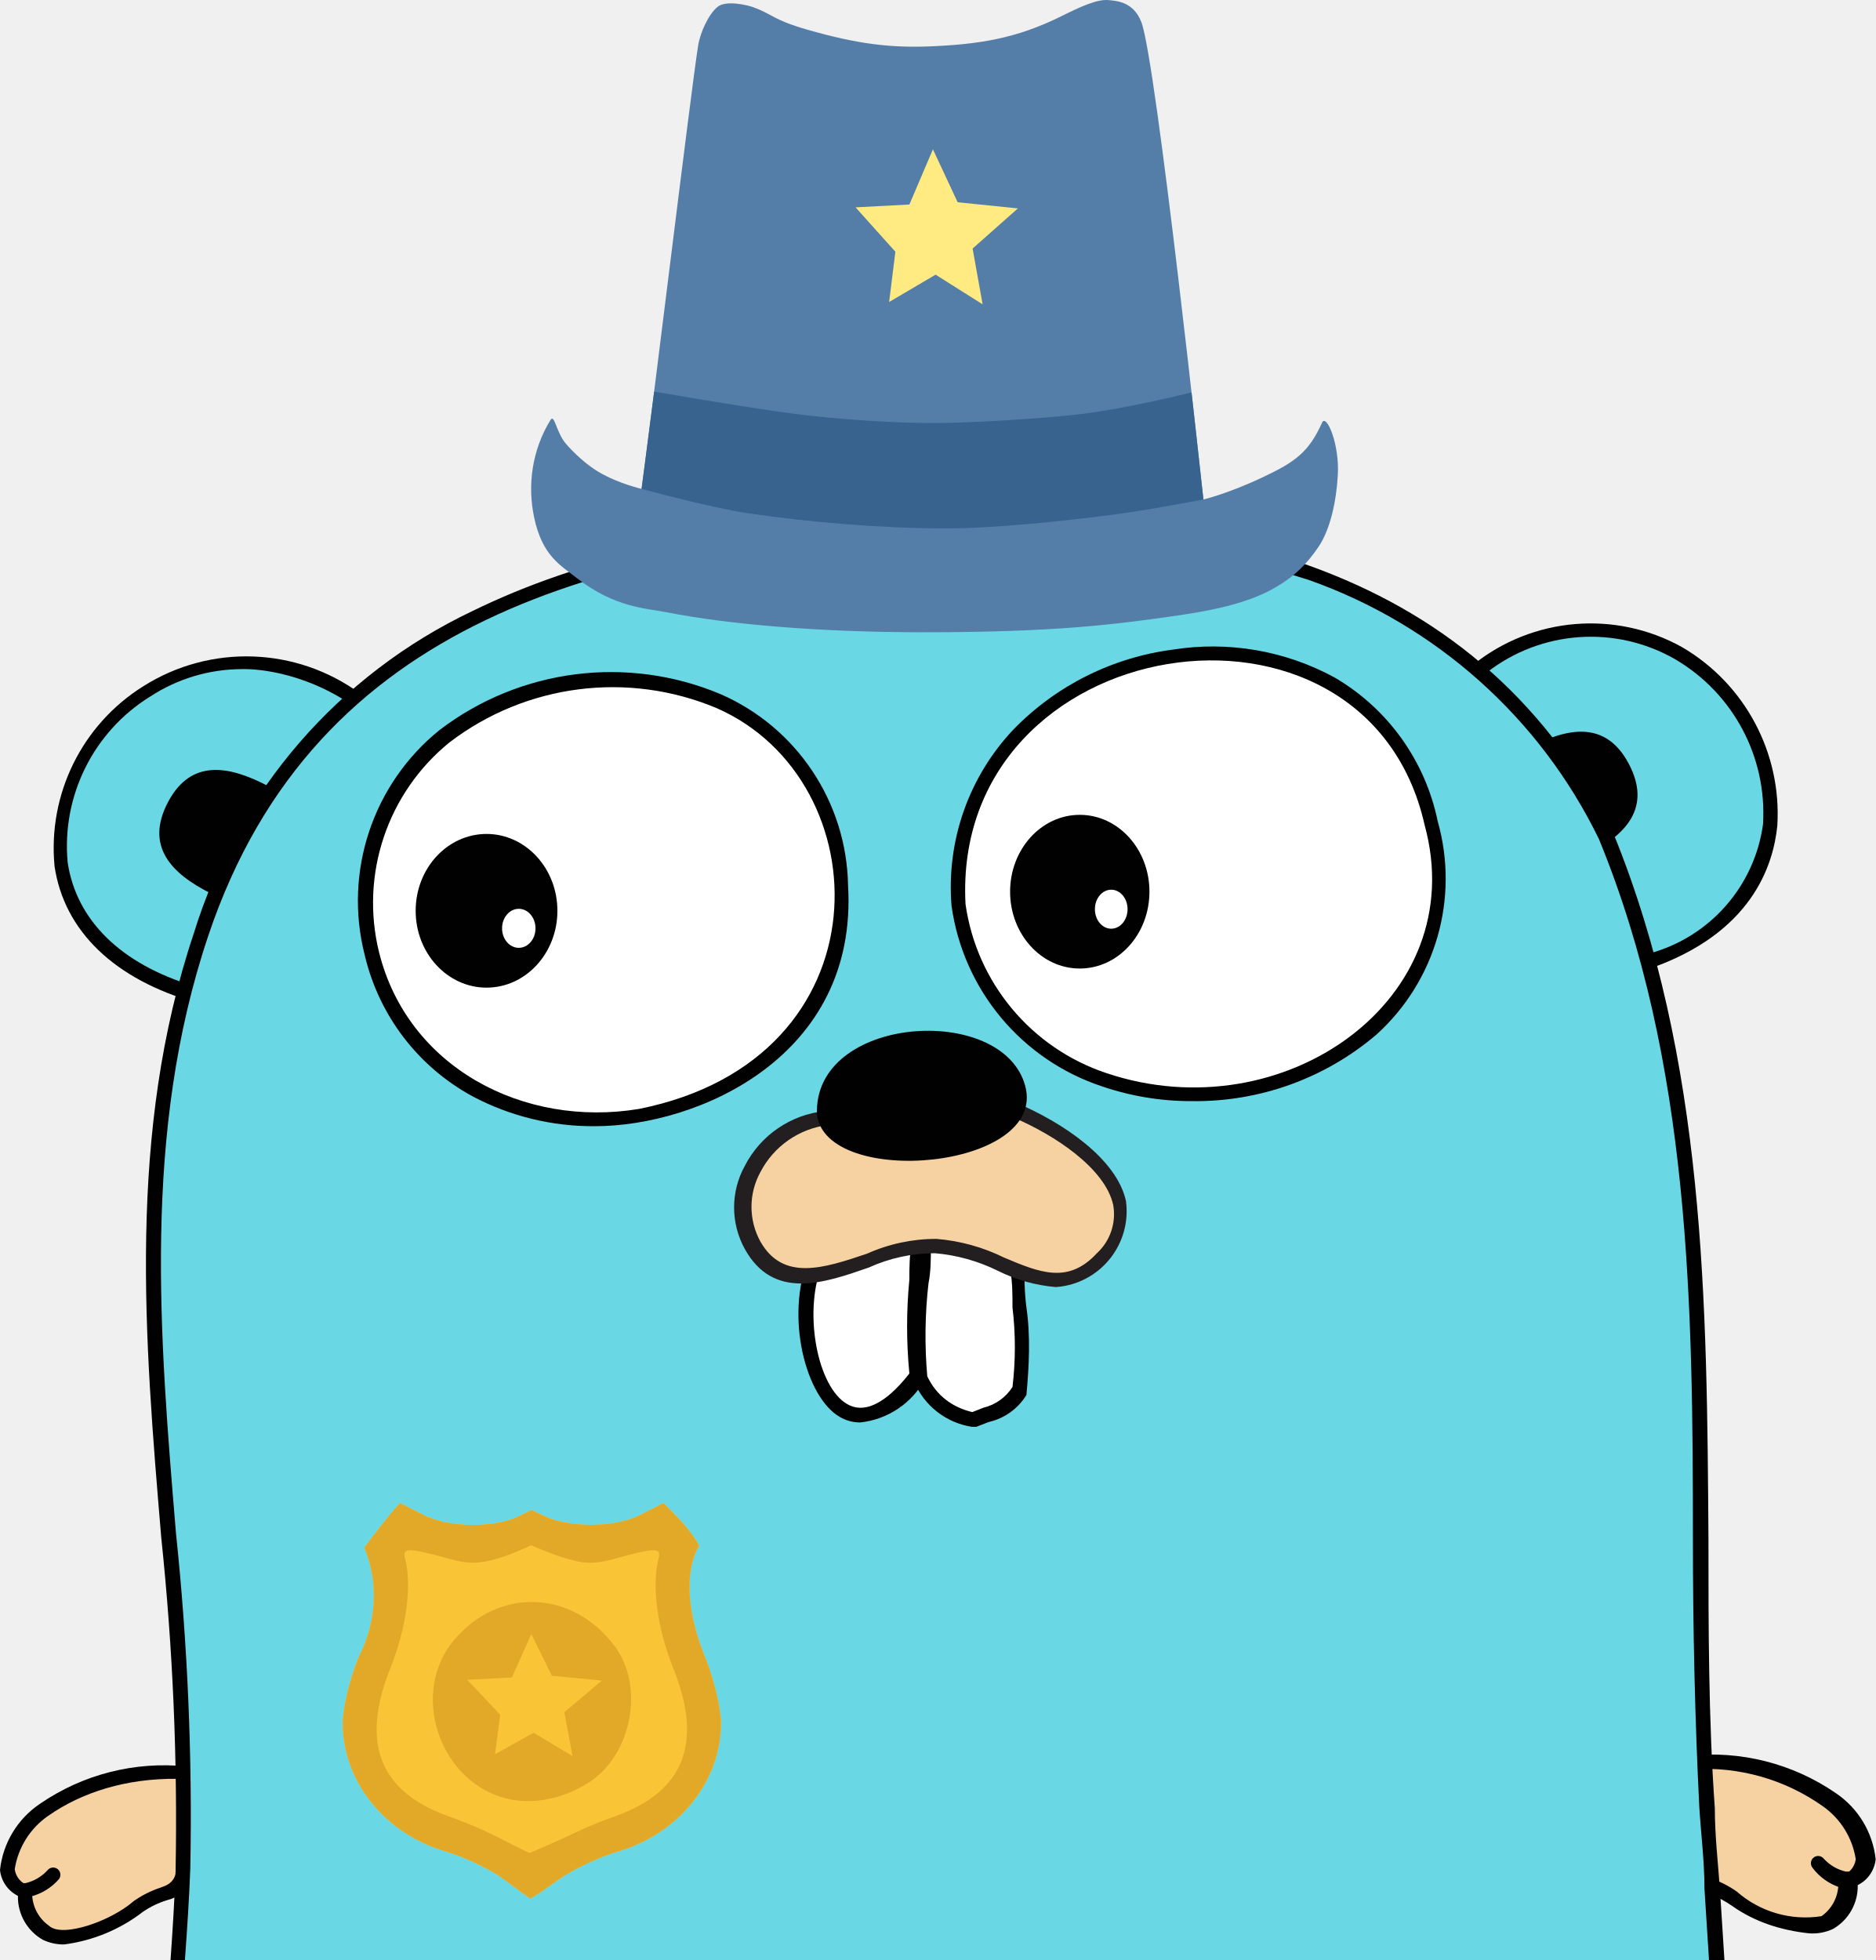
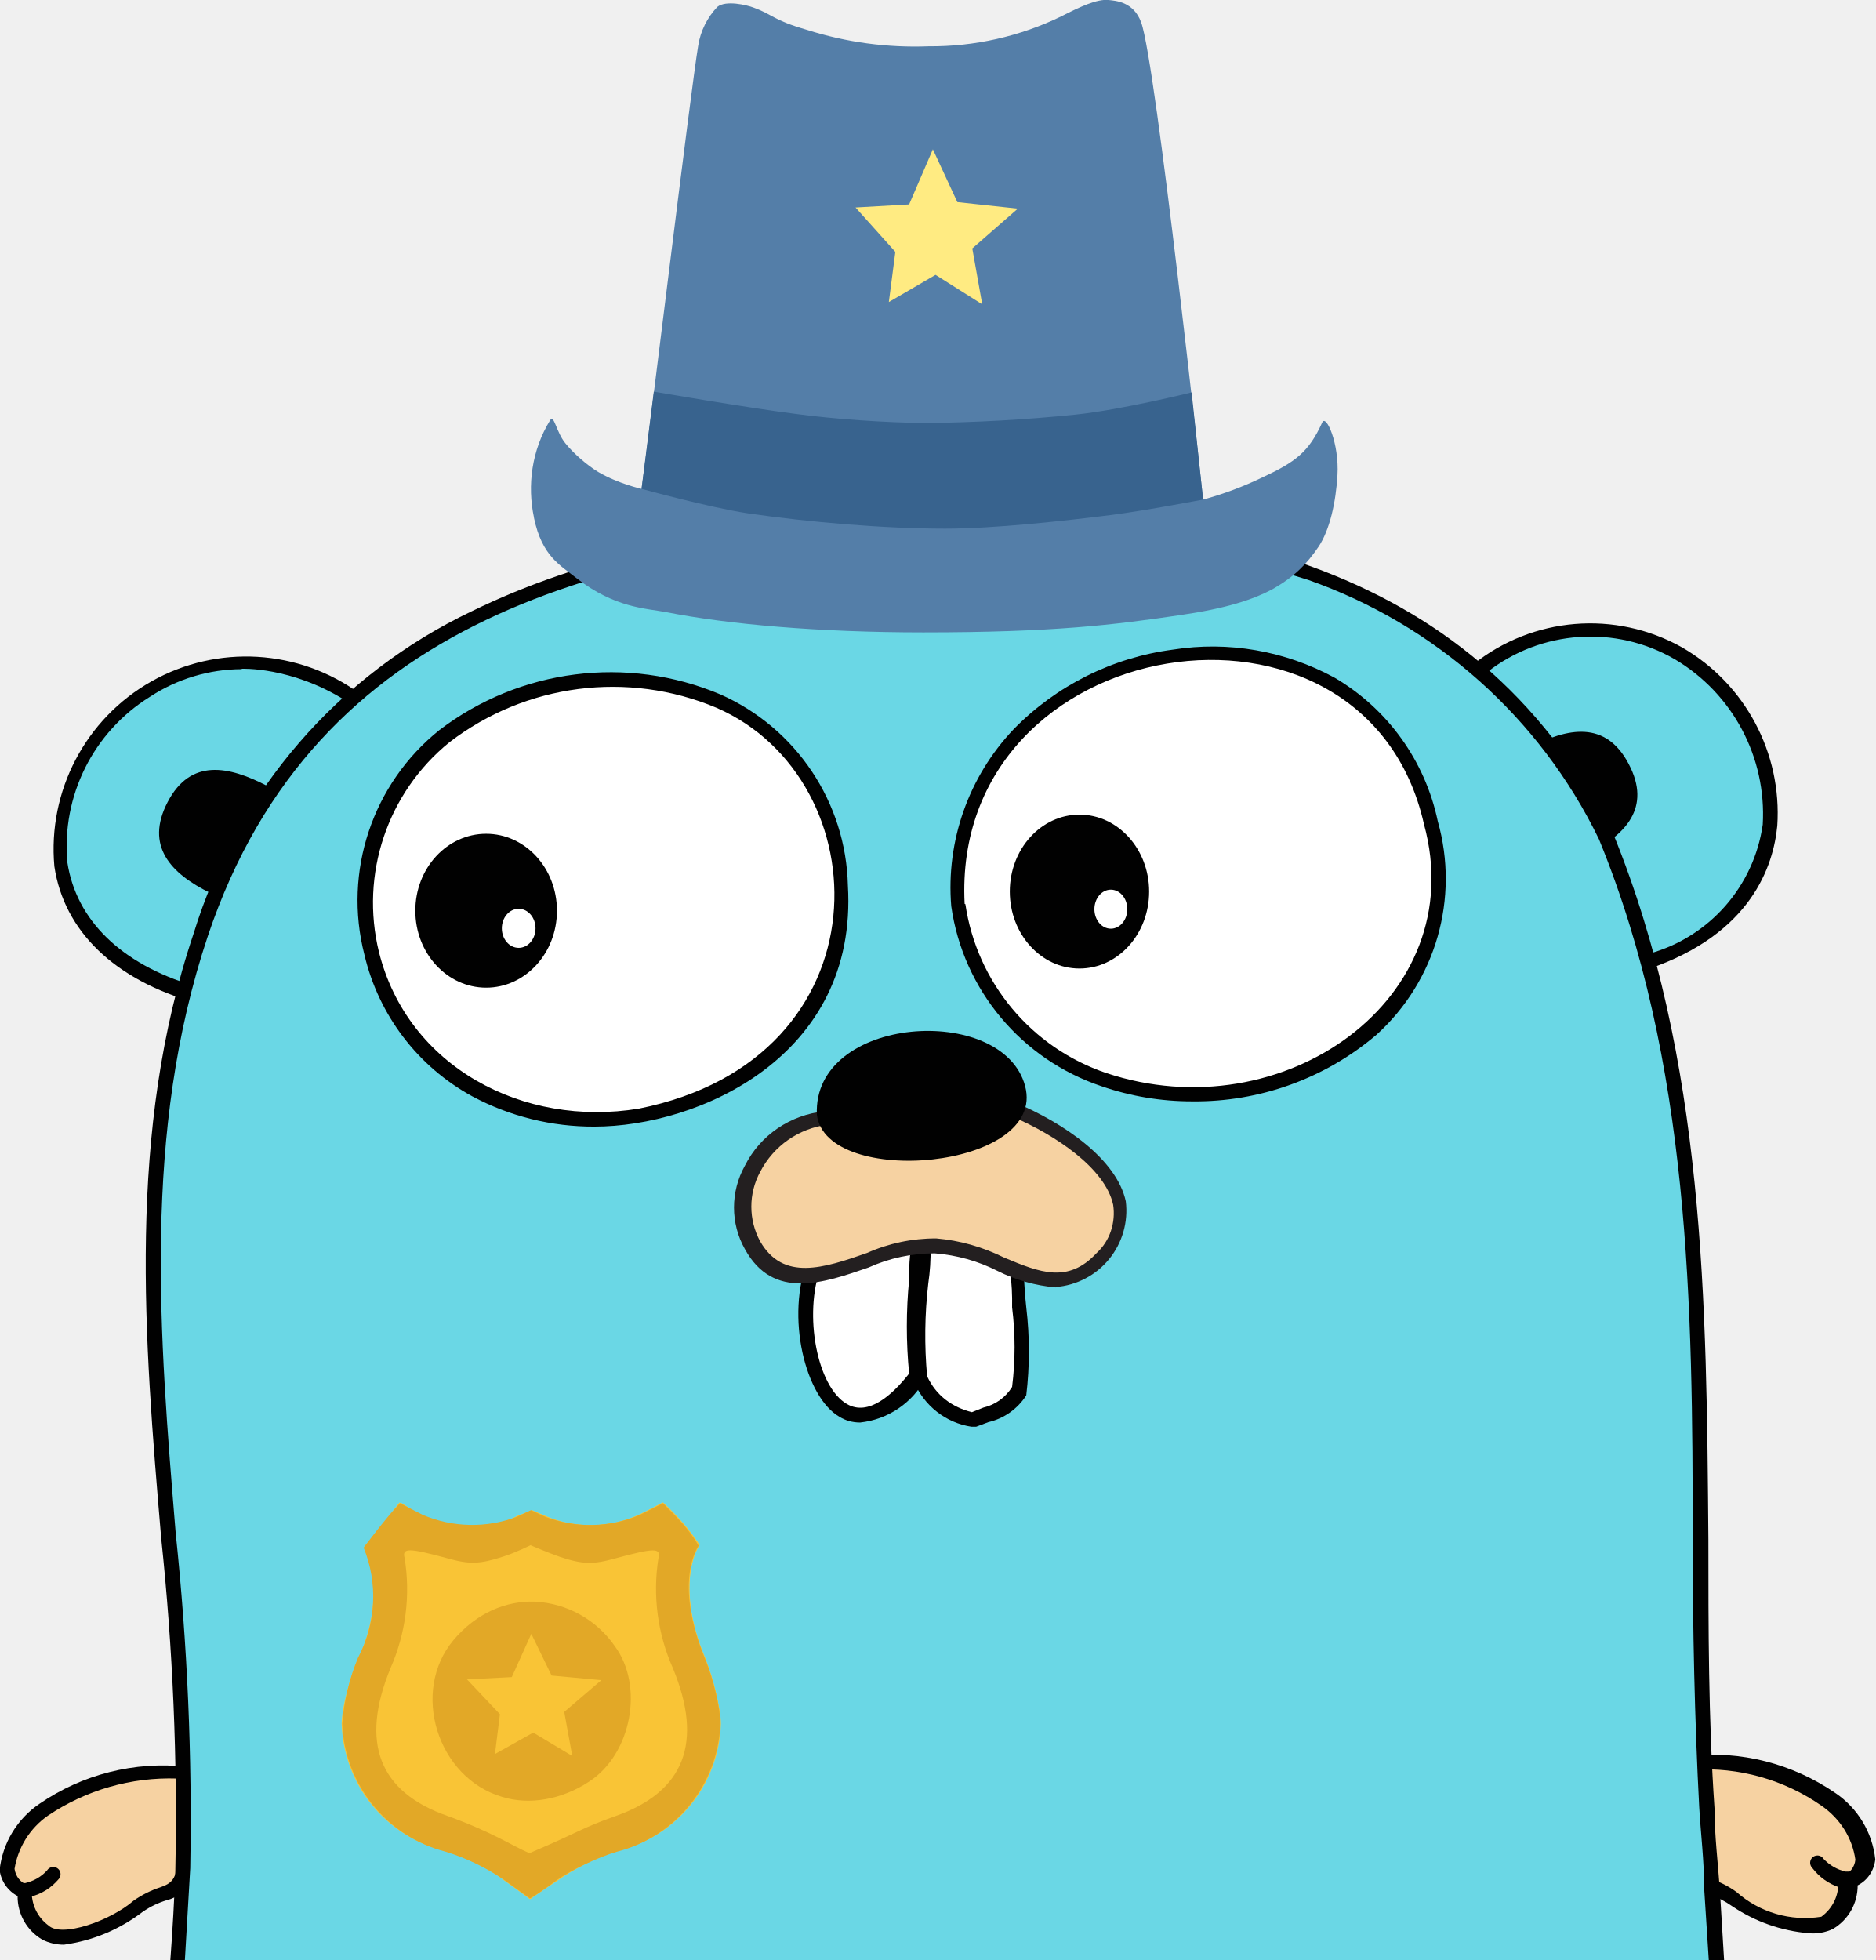
- <svg xmlns="http://www.w3.org/2000/svg" version="1.1" id="svg1" xml:space="preserve" viewBox="0 0 490 512">
-   <defs id="defs1" />
-   <g id="layer1" transform="translate(-42.94675,-126.7143)">
-     <path style="fill:#f6d2a2;stroke-width:1.331" d="m 49.5,620.402 c 0.937,19.658 20.802,10.401 29.435,4.368 8.633,-6.033 10.401,-0.937 11.649,-12.482 0.766,-7.532 1.079,-15.105 0.937,-22.674 -13.107,-1.341 -26.265,2.013 -37.132,9.466 -5.409,3.952 -15.497,16.434 -4.992,20.802" id="path414" />
-     <path style="fill:#010101;fill-opacity:1;stroke-width:1.331" d="m 59.693,634.652 c -1.944,0.025 -3.867,-0.4 -5.616,-1.248 -4.076,-2.352 -6.548,-6.737 -6.449,-11.442 -2.616,-1.303 -4.382,-3.855 -4.681,-6.761 0.754,-7.007 4.56,-13.323 10.401,-17.265 11.221,-7.725 24.831,-11.191 38.38,-9.777 l 1.024,19.346 c 0.235,9.598 -0.311,14.124 -6.224,15.602 -2.219,0.687 -4.323,1.704 -6.24,3.016 -5.985,4.621 -13.094,7.566 -20.595,8.528 z m -4.161,-33.597 c -4.704,3.248 -7.864,8.288 -8.736,13.938 0.261,1.984 1.635,3.642 3.537,4.264 h 1.041 v 1.144 c -0.306,3.674 1.356,7.236 4.368,9.361 3.389,3.237 16.089,-1.124 22.154,-6.449 2.17,-1.522 4.553,-2.713 7.073,-3.537 2.704,-0.935 4.352,-2.043 4.352,-7.592 l 0.015,-20.803 c -13.284,-0.147 -24.848,3.421 -33.805,9.675 z" id="path415" />
-     <path style="fill:#010101;stroke-width:1.331" d="m 49.5,622.274 c -1.006,0.315 -2.076,-0.242 -2.392,-1.248 -0.315,-1.005 0.243,-2.076 1.248,-2.392 h 1.248 c 2.198,-0.51 4.191,-1.67 5.72,-3.328 0.632,-0.833 1.819,-0.997 2.652,-0.365 0.833,0.632 0.997,1.819 0.365,2.652 v 0 c -1.967,2.259 -4.581,3.857 -7.488,4.577 h -1.352 z" id="path416" />
-     <path style="fill:#6ad7e5;stroke-width:1.331;fill-opacity:1" d="M 94.848,386.479 C 19.647,365.677 75.606,269.674 136.452,308.991 Z" id="path417" />
-     <path style="fill:#6ad7e5;stroke-width:1.331;fill-opacity:1" d="m 428.935,301.814 c 59.495,-41.604 113.269,52.007 44.102,76.24 z" id="path418" />
-     <path style="fill:#010101;stroke-width:1.331" d="m 472.204,380.342 -45.765,-79.049 1.352,-0.937 c 15.578,-12.487 37.167,-14.297 54.606,-4.577 16.405,9.608 26.015,27.621 24.859,46.598 -1.04,10.401 -6.657,28.187 -33.595,37.445 z m -40.773,-78.008 42.437,73.433 c 15.746,-4.27 27.416,-17.537 29.644,-33.699 1.111,-17.575 -7.782,-34.277 -22.987,-43.165 -15.548,-8.914 -34.938,-7.559 -49.094,3.432 z" id="path419" />
-     <path style="fill:#010101;stroke-width:1.331" d="m 457.331,350.075 c 10.401,-5.201 17.162,-12.377 11.129,-23.819 -6.033,-11.442 -16.017,-9.466 -26.003,-4.264 z" id="path424" />
-     <path style="fill:#010101;stroke-width:1.331" d="m 97.968,360.061 c -10.401,-5.201 -17.162,-12.377 -11.129,-23.819 6.033,-11.442 16.017,-9.466 26.003,-4.264 z" id="path425" />
-     <path style="fill:#f6d2a2;stroke-width:1.331" d="m 525.666,617.906 c -0.937,19.658 -20.802,10.401 -29.435,4.368 -8.633,-6.033 -10.401,-0.937 -11.649,-12.482 -0.766,-7.532 -1.079,-15.105 -0.935,-22.674 13.107,-1.341 26.265,2.013 37.132,9.466 5.409,3.953 15.498,16.434 4.992,20.802" id="path427" />
-     <path style="fill:#010101;stroke-width:1.331" d="m 95.785,388.664 h -1.456 C 72.903,382.631 59.693,369.941 57.197,352.987 55.393,334.186 64.374,315.981 80.392,305.974 97.85,294.929 120.285,295.672 136.974,307.846 l 1.456,0.937 z m 10.401,-87.161 c -8.536,0.01 -16.884,2.504 -24.027,7.177 -14.827,9.201 -23.167,26.001 -21.53,43.372 2.289,15.082 13.938,26.524 32.971,32.244 L 133.125,309.718 c -14.168,-8.861 -26.939,-8.216 -26.939,-8.216 z" id="path428" />
-     <path style="fill:#010101;stroke-width:1.331" d="m 515.472,631.74 c -7.149,-0.777 -13.983,-2.913 -19.867,-7.047 -1.917,-1.312 -4.021,-2.549 -6.24,-3.237 -4.161,-1.456 -5.72,-2.925 -6.24,-10.622 v -5.201 c -0.564,-5.91 -0.737,-11.853 -0.52,-17.786 v -2.496 h 1.561 c 13.549,-1.414 27.16,2.052 38.38,9.777 5.841,3.942 9.647,10.26 10.401,17.265 -0.299,2.906 -2.065,5.458 -4.681,6.761 0.099,4.705 -2.372,9.089 -6.449,11.442 -1.979,0.926 -4.166,1.32 -6.344,1.144 z m -30.268,-42.854 c -0.07,5.208 0.138,10.416 0.624,15.602 v 5.201 c 0,6.344 0.937,6.553 3.744,7.592 2.519,0.824 4.903,2.014 7.073,3.537 6.058,5.337 14.179,7.701 22.154,6.449 3.012,-2.126 4.674,-5.687 4.368,-9.361 v -1.248 h 1.041 c 1.901,-0.623 3.276,-2.281 3.537,-4.264 -0.874,-5.648 -4.033,-10.69 -8.736,-13.938 -9.854,-6.938 -21.776,-10.313 -33.804,-9.571 z" id="path430" />
-     <path id="path431" style="fill:#6ad7e5;stroke-width:1.331;fill-opacity:1" d="m 280.093,262.082 -0.105,0.002 c -81.129,6.448 -156.433,25.273 -184.412,108.482 -26.94,80.297 -1.352,162.572 -4.68,244.533 -0.309,7.615 -0.807,15.509 -1.393,23.615 H 491.55 c -0.818,-13.355 -1.737,-26.512 -2.498,-39.322 -5.513,-85.602 6.657,-173.077 -26.314,-254.102 -37.027,-72.809 -107.34,-83.209 -182.645,-83.209 z" />
-     <path style="fill:#ffffff;stroke-width:1.331" d="m 293.304,363.077 c 13.521,78.529 141.872,57.83 123.462,-21.426 -16.538,-71.04 -127.935,-51.382 -123.462,21.426" id="path432" />
-     <path style="fill:#010101;stroke-width:1.331" d="m 354.358,414.354 c -7.995,0.035 -15.94,-1.267 -23.507,-3.848 -21.002,-6.948 -36.241,-25.212 -39.317,-47.117 -1.413,-17.002 4.488,-33.8 16.226,-46.181 11.132,-11.42 25.79,-18.749 41.604,-20.802 14.494,-2.294 29.34,0.266 42.228,7.281 13.906,8.122 23.7,21.773 26.939,37.549 5.711,20.117 -0.499,41.732 -16.017,55.751 -13.419,11.427 -30.53,17.598 -48.156,17.368 z m -59.182,-51.485 c 2.905,20.556 17.214,37.687 36.925,44.205 46.123,15.424 95.527,-19.355 83.001,-64.904 -15.343,-67.985 -123.665,-50.901 -119.925,20.698 z" id="path433" />
-     <path style="fill:#ffffff;stroke-width:1.331" d="m 139.885,375.87 c 17.474,68.335 126.895,50.757 122.838,-17.786 -4.889,-82.171 -139.583,-66.672 -122.838,17.786" id="path434" />
-     <path style="fill:#010101;stroke-width:1.331" d="m 198.341,420.907 c -11.126,0.084 -22.098,-2.597 -31.932,-7.801 -14.238,-7.716 -24.497,-21.155 -28.187,-36.925 -5.539,-21.727 2.101,-44.69 19.554,-58.767 21.034,-16.049 49.045,-19.621 73.433,-9.361 19.903,8.702 32.906,28.207 33.284,49.926 2.687,44.773 -39.227,62.928 -66.152,62.928 z m -56.375,-45.453 c 7.49,30.081 37.719,45.938 67.92,40.939 65.551,-13.1 63.218,-85.905 20.283,-104.698 -23.186,-9.732 -49.809,-6.32 -69.792,8.945 -16.232,13.167 -23.403,34.52 -18.411,54.814 z" id="path435" />
-     <path style="fill:#ffffff;stroke-width:1.331" d="m 308.386,457.832 c 1.001,10.83 1.001,21.727 0,32.556 -3.046,3.855 -7.355,6.508 -12.169,7.488 -6.015,-0.923 -11.149,-4.842 -13.625,-10.401 -0.668,-12.278 -0.355,-24.591 0.937,-36.821 z" id="path436" />
-     <path style="fill:#010101;stroke-width:1.331" d="m 296.839,499.436 c -6.722,-1.044 -12.426,-5.49 -15.082,-11.753 -0.864,-8.403 -0.864,-16.872 0,-25.275 0,-3.848 0.624,-7.905 0.728,-11.857 v -3.12 l 28.083,8.633 c -0.025,4.065 -0.015,8.133 0.52,12.169 1.103,7.605 0.702,15.274 0,22.883 -2.202,3.597 -5.767,6.147 -9.881,7.073 l -3.224,1.248 c -0.375,0.002 0.192,-0.001 -1.144,-0.001 z m 0.105,-3.848 2.913,-1.144 c 3.135,-0.754 5.856,-2.693 7.592,-5.409 0.825,-6.91 0.825,-13.892 0,-20.802 0,-3.224 0,-6.344 -0.52,-9.466 l -20.802,-6.344 c 0,3.224 0,6.449 -0.624,9.569 -0.922,8.047 -1.026,16.166 -0.313,24.235 2.315,4.961 6.482,8.102 11.754,9.361 z" id="path437" />
-     <ellipse style="fill:#010101;stroke-width:1.331" cx="170.049" cy="364.636" rx="18.514" ry="20.074" id="ellipse437" />
-     <ellipse style="fill:#ffffff;stroke-width:1.331" cx="178.474" cy="369.214" rx="4.368" ry="5.096" id="ellipse438" />
-     <ellipse style="fill:#010101;stroke-width:1.331" cx="325.026" cy="359.644" rx="18.202" ry="20.074" id="ellipse439" />
-     <ellipse style="fill:#ffffff;stroke-width:1.331" cx="333.244" cy="364.221" rx="4.264" ry="5.096" id="ellipse440" />
-     <path style="fill:#ffffff;stroke-width:1.331" d="m 256.379,456.271 c -8.113,19.554 4.472,58.662 26.418,29.851 -0.668,-12.278 -0.355,-24.592 0.937,-36.821 z" id="path440" />
-     <path style="fill:#010101;stroke-width:1.331" d="m 267.717,498.292 c -1.903,0.02 -3.773,-0.486 -5.409,-1.456 -8.842,-5.096 -14.354,-26.003 -8.112,-41.604 l 31.203,-8.737 c 0.015,4.833 0.085,9.678 -0.728,14.458 -1.467,8.614 -0.674,17.473 0,25.898 -3.421,6.375 -9.762,10.654 -16.954,11.44 z m -10.297,-40.46 c -4.472,12.169 -0.937,31.203 6.864,35.677 5.616,3.224 11.857,-2.392 16.226,-8.009 -0.792,-8.163 -0.792,-16.383 0,-24.546 0,-3.016 0,-6.24 0.624,-9.361 z" id="path441" />
-     <path style="fill:#f6d2a2;stroke-width:1.331" d="m 258.771,418.619 c -13.095,1.247 -22.701,12.872 -21.455,25.969 0.241,2.524 0.882,4.994 1.901,7.315 10.401,18.722 33.492,-1.665 47.846,0 16.538,0 30.164,17.474 43.478,3.12 14.769,-16.017 -6.344,-31.203 -22.883,-38.588 z" id="path442" />
-     <path style="fill:#231f20;stroke-width:1.331" d="m 318.787,462.928 c -5.288,-0.441 -10.442,-1.888 -15.186,-4.264 -5.144,-2.54 -10.718,-4.092 -16.434,-4.577 -5.957,-0.003 -11.845,1.275 -17.265,3.744 -11.649,4.057 -24.859,8.633 -32.347,-4.785 -3.777,-6.791 -3.777,-15.051 0,-21.843 4.103,-7.939 11.917,-13.292 20.802,-14.249 l 50.029,-2.185 c 12.273,5.201 26.315,14.666 28.707,25.691 1.462,10.873 -6.167,20.875 -17.041,22.338 -0.42,0.058 -0.842,0.101 -1.265,0.13 z m -31.204,-12.586 c 6.15,0.499 12.149,2.158 17.682,4.889 9.361,3.952 16.747,6.968 24.235,-1.144 3.475,-3.193 5.083,-7.938 4.264,-12.586 -2.08,-9.569 -15.29,-18.306 -26.107,-22.883 l -48.366,1.976 c -7.558,0.926 -14.172,5.518 -17.682,12.273 -3.128,5.664 -3.128,12.538 0,18.202 5.929,10.401 16.538,6.968 27.875,3.12 5.693,-2.545 11.862,-3.857 18.098,-3.847 z" id="path443" />
-     <path style="fill:#010101;stroke-width:1.331" d="m 256.379,417.891 c -1.144,-26.003 48.574,-29.331 54.398,-7.488 5.825,21.843 -52.005,26.835 -54.398,7.488 z" id="path444" />
-     <path style="fill:#010101;stroke-width:1.331" d="m 525.666,619.778 h -1.976 c -2.913,-0.926 -5.459,-2.746 -7.281,-5.201 -0.632,-0.833 -0.468,-2.02 0.365,-2.652 0.833,-0.632 2.02,-0.468 2.652,0.365 1.529,1.659 3.523,2.818 5.72,3.328 h 1.248 c 1.148,0.201 1.917,1.296 1.716,2.444 -0.201,1.15 -1.296,1.917 -2.444,1.716 z" id="path445" />
-     <path id="path446" style="fill:#010101;stroke-width:1.331" d="m 279.263,260.73 c -50.446,3.952 -84.771,11.856 -112.854,25.586 -34.994,16.6 -61.41,47.13 -72.809,84.146 -17.474,52.11 -12.898,105.882 -8.529,157.889 3.044,28.948 4.295,58.059 3.744,87.162 -0.283,7.468 -0.75,15.213 -1.318,23.201 h 3.76 c 0.599,-8.235 1.116,-16.21 1.406,-23.928 0.561,-29.242 -0.689,-58.491 -3.744,-87.578 -4.264,-51.279 -8.84,-104.637 8.426,-156.02 28.084,-83.729 104.427,-100.578 182.748,-107.234 35.47,-1.261 70.895,3.557 104.738,14.248 33.195,11.722 60.438,36.047 75.826,67.711 23.922,58.247 24.545,121.901 24.545,183.061 0,23.091 0.522,47.015 1.666,69.689 0.415,6.968 1.352,14.145 1.352,21.426 0.4,6.14 0.803,12.354 1.184,18.625 h 4.031 c -0.372,-6.13 -0.766,-12.203 -1.154,-18.205 -0.52,-7.177 -1.352,-14.354 -1.352,-21.428 -1.665,-23.3 -1.664,-47.116 -1.664,-70.207 -0.416,-61.576 -0.728,-125.232 -24.859,-184.52 -37.652,-73.745 -110.878,-84.145 -185.143,-83.625 z" />
-     <path style="fill:#547ea8;fill-opacity:1;stroke:none;stroke-width:3.077;stroke-dasharray:none" d="m 182.496,261.937 c 2.135,9.985 6.808,12.395 11.187,15.814 9.885,7.717 18.111,7.857 23.326,8.885 16.201,3.195 39.871,5.24 67.224,5.24 34.276,0 49.901,-1.987 67.033,-4.477 11.773,-1.713 19.174,-3.982 24.56,-7.06 5.431,-3.104 8.584,-6.378 11.573,-10.783 3.009,-4.434 4.646,-11.708 5.042,-18.761 0.461,-8.209 -3.019,-16.125 -4.12,-13.67 -3.45,7.695 -6.998,10.25 -15.484,14.255 -9.249,4.365 -15.514,5.807 -15.514,5.807 0,0 -12.288,-114.324 -16.193,-124.653 -2.072,-5.481 -6.696,-5.597 -8.566,-5.79 -2.934,-0.303 -7.221,1.654 -12.359,4.207 -11.613,5.77 -21.408,7.378 -34.618,7.888 -10.079,0.389 -18.849,-0.657 -31.776,-4.386 -8.938,-2.578 -8.733,-3.85 -13.916,-5.798 -1.839,-0.692 -7.321,-1.904 -9.469,-0.169 -2.332,1.884 -4.518,6.557 -5.099,10.147 -1.805,11.149 -12.815,102.335 -14.776,115.783 0,0 -5.911,-1.314 -11.232,-4.426 -3.109,-1.818 -6.59,-5.062 -8.609,-7.456 -2.46,-2.916 -2.919,-7.79 -3.947,-6.119 -4.878,7.927 -6.061,17.135 -4.267,25.522 z" id="path447" />
-     <path style="fill:#ffeb82;fill-opacity:1;stroke:none;stroke-width:3.077;stroke-dasharray:none" d="m 286.664,165.723 6.456,13.826 15.735,1.605 -11.826,10.484 2.616,14.574 -12.283,-7.751 -12.137,7.143 1.631,-13.138 -10.399,-11.584 14.059,-0.746 z" id="path448" />
-     <path style="fill:#38638e;fill-opacity:1;stroke:none;stroke-width:3.077;stroke-dasharray:none" d="m 213.839,229.003 -3.287,25.414 c 0,0 17.809,4.885 27.853,6.378 15.824,2.352 35.511,3.97 51.509,3.962 12.825,-0.01 30.864,-1.939 43.584,-3.566 9.172,-1.177 23.826,-4.003 23.826,-4.003 l -3.096,-27.956 c 0,0 -18.019,4.483 -30.239,5.808 -10.181,1.103 -28.986,2.303 -39.226,2.179 -10.516,-0.136 -23.645,-1.031 -34.075,-2.378 -13.165,-1.7 -36.849,-5.839 -36.849,-5.839 z" id="path449" />
-     <path d="m -325.731,321.734 c -0.674,0.695 -1.861,2.314 -1.861,2.314 0.718,1.689 0.698,3.771 -0.309,5.723 -0.451,1.109 -0.816,2.645 -0.812,3.415 0.015,3.024 2.199,5.725 5.373,6.648 0.975,0.283 2.338,0.941 3.029,1.461 0.691,0.52 1.294,0.956 1.341,0.968 0.047,0.012 0.686,-0.413 1.421,-0.946 0.735,-0.532 2.134,-1.2 3.108,-1.483 3.173,-0.922 5.356,-3.624 5.372,-6.648 0.004,-0.769 -0.361,-2.306 -0.812,-3.415 -1.64,-4.037 -0.317,-5.827 -0.317,-5.827 -0.475,-0.853 -1.169,-1.523 -1.853,-2.21 l -1.196,0.61 c -1.456,0.743 -3.822,0.611 -4.916,0.1 l -0.741,-0.346 -0.715,0.346 c -1.087,0.526 -3.46,0.643 -4.916,-0.1 z" id="path450" style="fill:#f9c436;fill-opacity:1" transform="matrix(5.028916,0,0,5.028916,1785.557,-1098.604)" />
-     <path id="path451" style="fill:#f9c436;fill-opacity:1;stroke-width:1.238" d="m -299.273,321.734 c -0.674,0.695 -1.861,2.314 -1.861,2.314 0.718,1.689 0.698,3.771 -0.309,5.723 -0.451,1.109 -0.816,2.645 -0.812,3.415 0.015,3.024 2.199,5.725 5.373,6.648 0.975,0.283 2.338,0.941 3.029,1.461 0.691,0.52 1.294,0.956 1.341,0.968 0.047,0.012 0.686,-0.413 1.421,-0.946 0.735,-0.532 2.134,-1.2 3.108,-1.483 3.173,-0.922 5.356,-3.624 5.372,-6.648 0.004,-0.769 -0.361,-2.306 -0.812,-3.415 -1.64,-4.037 -0.317,-5.827 -0.317,-5.827 -0.475,-0.853 -1.169,-1.523 -1.853,-2.21 l -1.196,0.61 c -1.456,0.743 -3.822,0.611 -4.916,0.1 l -0.741,-0.346 -0.715,0.346 c -1.087,0.526 -3.46,0.643 -4.916,-0.1 z" transform="matrix(5.028916,0,0,5.028916,1652.5,-1098.604)" />
-     <path id="path452" style="fill:#e2a827;fill-opacity:1;stroke-width:6.227" d="m 147.482,519.368 c -3.387,3.495 -9.361,11.637 -9.361,11.637 3.612,8.494 3.508,18.965 -1.551,28.779 -2.266,5.576 -4.104,13.303 -4.085,17.173 0.078,15.206 11.059,28.791 27.019,33.431 4.903,1.425 11.759,4.732 15.234,7.347 3.475,2.615 6.51,4.805 6.744,4.867 0.234,0.062 3.451,-2.078 7.147,-4.756 3.696,-2.677 10.73,-6.034 15.632,-7.458 15.957,-4.639 26.936,-18.226 27.014,-33.431 0.02,-3.869 -1.817,-11.597 -4.083,-17.173 -8.249,-20.301 -1.596,-29.301 -1.596,-29.301 -2.387,-4.29 -5.877,-7.66 -9.317,-11.115 l -6.014,3.067 c -7.324,3.734 -19.221,3.071 -24.725,0.501 l -3.727,-1.741 -3.597,1.741 c -5.468,2.646 -17.398,3.233 -24.722,-0.501 z m 34.234,11.014 c 0,0 4.222,1.849 7.588,2.957 6.033,1.986 8.731,2.08 14.415,0.504 10.332,-2.865 12.017,-2.88 11.294,-0.104 -1.859,7.136 -0.377,18.299 3.815,28.729 7.852,19.536 2.888,32.244 -15.109,38.677 -9.422,3.368 -7.921,3.454 -22.414,9.621 -4.653,-1.968 -9.742,-5.51 -21.266,-9.626 -17.996,-6.427 -22.961,-19.135 -15.109,-38.672 4.191,-10.43 5.674,-21.593 3.815,-28.729 -0.723,-2.776 0.962,-2.761 11.294,0.104 5.684,1.576 8.384,1.482 14.418,-0.504 3.195,-1.052 7.258,-2.957 7.258,-2.957 z m 1.133,14.836 c -7.678,-0.31 -15.448,2.973 -21.302,9.93 -11.3,13.429 -4.336,36.004 12.679,41.102 7.115,2.132 15.565,0.631 22.724,-4.038 11.054,-7.21 14.385,-24.921 6.653,-35.367 -5.489,-7.415 -13.075,-11.317 -20.754,-11.627 z m -1.089,8.345 5.359,10.891 13.064,1.266 -9.818,8.259 2.173,11.481 -10.198,-6.107 -10.078,5.626 1.354,-10.348 -8.636,-9.127 11.674,-0.587 z" />
+ <svg xmlns="http://www.w3.org/2000/svg" xml:space="preserve" viewBox="0 0 490 512">
+   <g transform="translate(-43 -126.7)">
+     <path d="M49.5 620.4c1 19.7 20.8 10.4 29.4 4.4 8.7-6 10.4-1 11.7-12.5q1.1-11.3 1-22.7a56 56 0 0 0-37.2 9.5c-5.4 4-15.5 16.4-5 20.8" style="fill:#f6d2a2;stroke-width:1.331" />
+     <path d="M59.7 634.7q-3 0-5.6-1.3a13 13 0 0 1-6.5-11.4 9 9 0 0 1-4.7-6.8 24 24 0 0 1 10.4-17.3 57 57 0 0 1 38.4-9.7l1 19.3c.3 9.6-.3 14.1-6.2 15.6q-3.3 1-6.2 3-9.2 7-20.6 8.6M55.5 601a21 21 0 0 0-8.7 13.9q.5 3.1 3.5 4.3h1v1.1c-.2 3.7 1.4 7.2 4.4 9.4 3.4 3.2 16.1-1.2 22.2-6.5q3.3-2.3 7-3.5c2.8-1 4.4-2 4.4-7.6v-20.8a57 57 0 0 0-33.8 9.7" style="fill:#010101;fill-opacity:1;stroke-width:1.331" />
+     <path d="M49.5 622.3a2 2 0 0 1-1.1-3.7h1.2q3.4-.8 5.7-3.3a1.9 1.9 0 1 1 3 2.3q-3 3.5-7.4 4.6h-1.4z" style="fill:#010101;stroke-width:1.331" />
+     <path d="M94.8 386.5c-75.2-20.8-19.2-116.8 41.7-77.5ZM429 301.8c59.4-41.6 113.2 52 44 76.3z" style="fill:#6ad7e5;stroke-width:1.331;fill-opacity:1" />
+     <path d="m472.2 380.3-45.8-79 1.4-1a49 49 0 0 1 54.6-4.5 50 50 0 0 1 24.9 46.6c-1 10.4-6.7 28.2-33.6 37.4zm-40.8-78 42.5 73.5a41 41 0 0 0 29.6-33.7 47 47 0 0 0-23-43.2c-15.5-9-35-7.6-49 3.4" style="fill:#010101;stroke-width:1.331" />
+     <path d="M457.3 350c10.4-5.1 17.2-12.3 11.2-23.7-6-11.5-16-9.5-26-4.3zM98 360c-10.4-5.1-17.2-12.3-11.2-23.8s16-9.4 26-4.2z" style="fill:#010101;stroke-width:1.331" />
+     <path d="M525.7 618c-1 19.6-20.8 10.3-29.5 4.3s-10.4-1-11.6-12.5q-1.2-11.3-1-22.7c13.2-1.3 26.3 2 37.2 9.5 5.4 4 15.5 16.4 5 20.8" style="fill:#f6d2a2;stroke-width:1.331" />
+     <path d="M95.8 388.7h-1.5c-21.4-6-34.6-18.8-37.1-35.7a50.3 50.3 0 0 1 79.8-45.1l1.4.9zm10.4-87.2a44 44 0 0 0-24 7.2A46 46 0 0 0 60.6 352c2.3 15 14 26.5 33 32.2l39.5-74.6c-14.1-8.8-27-8.2-27-8.2m409.4 330.3a42 42 0 0 1-19.9-7q-3-2.1-6.2-3.2c-4.2-1.5-5.8-3-6.3-10.7v-5.2q-.8-8.8-.5-17.8v-2.4h1.6c13.5-1.5 27.1 2 38.3 9.7a24 24 0 0 1 10.4 17.3c-.3 2.9-2 5.5-4.6 6.8 0 4.7-2.4 9-6.5 11.4q-3 1.4-6.3 1.1M485.2 589q0 7.8.6 15.6v5.2c0 6.3 1 6.5 3.8 7.6q3.8 1.2 7 3.5a27 27 0 0 0 22.2 6.5c3-2.2 4.7-5.7 4.4-9.4v-1.2h1a5 5 0 0 0 3.5-4.3c-.8-5.7-4-10.7-8.7-14a53 53 0 0 0-33.8-9.5" style="fill:#010101;stroke-width:1.331" />
+     <path d="M280 262c-81.1 6.5-156.4 25.4-184.4 108.6-27 80.3-1.4 162.5-4.7 244.5q-.5 11.4-1.4 23.6h402l-2.4-39.3c-5.6-85.6 6.6-173-26.4-254.1-37-72.8-107.3-83.2-182.6-83.2" style="fill:#6ad7e5;stroke-width:1.331;fill-opacity:1" />
+     <path d="M293.3 363c13.5 78.6 141.9 58 123.5-21.3-16.6-71-128-51.4-123.5 21.4" style="fill:#fff;stroke-width:1.331" />
+     <path d="M354.4 414.4q-12.1 0-23.5-3.9c-21-7-36.3-25.2-39.4-47.1a60 60 0 0 1 16.3-46.2 71 71 0 0 1 41.6-20.8c14.5-2.3 29.3.3 42.2 7.3a57 57 0 0 1 27 37.5 55 55 0 0 1-16 55.8 73 73 0 0 1-48.2 17.4m-59.2-51.5A55 55 0 0 0 332 407c46.1 15.4 95.5-19.4 83-65-15.3-68-123.7-50.8-120 20.8" style="fill:#010101;stroke-width:1.331" />
+     <path d="M139.9 375.9c17.5 68.3 126.9 50.7 122.8-17.8-4.9-82.2-139.6-66.7-122.8 17.8" style="fill:#fff;stroke-width:1.331" />
+     <path d="M198.3 421a67 67 0 0 1-31.9-7.9 57 57 0 0 1-28.2-37 57 57 0 0 1 19.6-58.7c21-16 49-19.6 73.4-9.3a56 56 0 0 1 33.3 49.9c2.7 44.8-39.2 63-66.2 63M142 375.4c7.5 30 37.7 45.9 67.9 40.9 65.5-13.1 63.2-86 20.3-104.7a70 70 0 0 0-69.8 9 54 54 0 0 0-18.4 54.8" style="fill:#010101;stroke-width:1.331" />
+     <path d="M308.4 457.8q1.5 16.4 0 32.6c-3 3.8-7.4 6.5-12.2 7.5-6-1-11.1-4.9-13.6-10.4a231 231 0 0 1 1-36.8z" style="fill:#fff;stroke-width:1.331" />
+     <path d="M296.8 499.4c-6.7-1-12.4-5.5-15-11.7q-1.5-12.6 0-25.3c0-3.8.6-7.9.7-11.8v-3.2l28 8.7q-.1 6 .6 12.1a97 97 0 0 1 0 23 16 16 0 0 1-9.9 7l-3.2 1.2zm.1-3.8 3-1.2a12 12 0 0 0 7.5-5.4q1.3-10.4 0-20.8.1-4.8-.5-9.4l-20.8-6.4q.1 4.9-.6 9.6-1.4 12.1-.3 24.2c2.3 5 6.5 8.1 11.7 9.4" style="fill:#010101;stroke-width:1.331" />
+     <ellipse cx="170" cy="364.6" rx="18.5" ry="20.1" style="fill:#010101;stroke-width:1.331" />
+     <ellipse cx="178.5" cy="369.2" rx="4.4" ry="5.1" style="fill:#fff;stroke-width:1.331" />
+     <ellipse cx="325" cy="359.6" rx="18.2" ry="20.1" style="fill:#010101;stroke-width:1.331" />
+     <ellipse cx="333.2" cy="364.2" rx="4.3" ry="5.1" style="fill:#fff;stroke-width:1.331" />
+     <path d="M256.4 456.3c-8.1 19.5 4.5 58.6 26.4 29.8a231 231 0 0 1 1-36.8z" style="fill:#fff;stroke-width:1.331" />
+     <path d="M267.7 498.3q-3 0-5.4-1.5c-8.8-5-14.3-26-8.1-41.6l31.2-8.7q.2 7.2-.7 14.5c-1.5 8.6-.7 17.4 0 25.9a22 22 0 0 1-17 11.4m-10.3-40.5c-4.5 12.2-1 31.2 6.9 35.7 5.6 3.2 11.8-2.4 16.2-8q-1.2-12.3 0-24.5-.1-4.6.6-9.4z" style="fill:#010101;stroke-width:1.331" />
+     <path d="M258.8 418.6a23.8 23.8 0 0 0-19.6 33.3c10.4 18.7 33.5-1.7 47.9 0 16.5 0 30.1 17.5 43.4 3.1 14.8-16-6.3-31.2-22.8-38.6z" style="fill:#f6d2a2;stroke-width:1.331" />
+     <path d="M318.8 463a42 42 0 0 1-15.2-4.3q-7.7-3.9-16.4-4.6-9.1 0-17.3 3.7c-11.6 4-24.9 8.7-32.3-4.8-3.8-6.7-3.8-15 0-21.8 4-8 11.9-13.3 20.8-14.2l50-2.2c12.3 5.2 26.3 14.6 28.7 25.7a20 20 0 0 1-18.3 22.4m-31.2-12.7q9.2.8 17.7 5c9.3 3.9 16.7 6.9 24.2-1.2 3.5-3.2 5-8 4.3-12.6-2.1-9.6-15.3-18.3-26.1-22.9l-48.4 2a23 23 0 0 0-17.7 12.3 19 19 0 0 0 0 18.2c6 10.4 16.5 7 27.9 3a44 44 0 0 1 18-3.8" style="fill:#231f20;stroke-width:1.331" />
+     <path d="M256.4 417.9c-1.2-26 48.6-29.3 54.4-7.5s-52 26.8-54.4 7.5m269.3 201.9h-2q-4.5-1.5-7.3-5.2a1.9 1.9 0 1 1 3-2.3q2.4 2.5 5.7 3.3h1.3a2.1 2.1 0 0 1-.7 4.2" style="fill:#010101;stroke-width:1.331" />
+     <path d="M279.3 260.7c-50.5 4-84.8 11.9-112.9 25.6a138 138 0 0 0-72.8 84.2c-17.5 52-12.9 105.8-8.5 157.9q4.6 43.4 3.7 87.1-.4 11.2-1.3 23.2h3.8l1.4-24q.8-43.8-3.8-87.5c-4.2-51.3-8.8-104.6 8.4-156 28.1-83.7 104.5-100.6 182.8-107.2a311 311 0 0 1 104.7 14.2c33.2 11.7 60.5 36 75.9 67.7 23.9 58.3 24.5 122 24.5 183 0 23.2.5 47 1.7 69.8.4 7 1.3 14.1 1.3 21.4l1.2 18.6h4l-1.1-18.2c-.5-7.2-1.4-14.3-1.4-21.4-1.6-23.3-1.6-47.1-1.6-70.2-.5-61.6-.8-125.3-24.9-184.5-37.6-73.8-110.9-84.2-185.1-83.7" style="fill:#010101;stroke-width:1.331" />
+     <path d="M182.5 262c2.1 10 6.8 12.3 11.2 15.8 9.9 7.7 18 7.8 23.3 8.8 16.2 3.2 39.9 5.3 67.2 5.3 34.3 0 50-2 67-4.5 11.8-1.7 19.2-4 24.6-7 5.5-3.2 8.6-6.4 11.6-10.8s4.6-11.8 5-18.8c.5-8.2-3-16.1-4-13.7-3.5 7.7-7 10.3-15.6 14.3a90 90 0 0 1-15.5 5.8S345 142.9 341.1 132.5c-2-5.4-6.7-5.6-8.5-5.8-3-.3-7.3 1.7-12.4 4.3a78 78 0 0 1-34.6 7.8 93 93 0 0 1-31.8-4.3c-9-2.6-8.7-3.9-13.9-5.8-1.8-.7-7.3-2-9.5-.2a19 19 0 0 0-5 10.1c-1.9 11.2-12.9 102.4-14.8 115.8 0 0-6-1.3-11.3-4.4-3-1.8-6.6-5-8.6-7.5-2.4-2.9-3-7.8-4-6-4.8 7.8-6 17-4.2 25.4" style="fill:#547ea8;fill-opacity:1;stroke:none;stroke-width:3.077;stroke-dasharray:none" />
+     <path d="m286.7 165.7 6.4 13.8 15.8 1.7-11.9 10.4 2.6 14.6-12.2-7.7-12.2 7.1 1.7-13.1-10.4-11.6 14-.8z" style="fill:#ffeb82;fill-opacity:1;stroke:none;stroke-width:3.077;stroke-dasharray:none" />
+     <path d="m213.8 229-3.2 25.4s17.8 4.9 27.8 6.4c15.8 2.3 35.5 4 51.5 4 12.8 0 30.9-2 43.6-3.6 9.2-1.2 23.8-4 23.8-4l-3-28s-18 4.5-30.3 5.8a429 429 0 0 1-39.2 2.2c-10.6-.1-23.7-1-34.1-2.4-13.2-1.7-36.9-5.8-36.9-5.8" style="fill:#38638e;fill-opacity:1;stroke:none;stroke-width:3.077;stroke-dasharray:none" />
+     <path d="m-325.7 321.7-1.9 2.3q1.1 2.7-.3 5.8c-.5 1-.8 2.6-.8 3.4a7 7 0 0 0 5.4 6.6c1 .3 2.3 1 3 1.5l1.3 1 1.5-1c.7-.5 2-1.2 3-1.5a7 7 0 0 0 5.4-6.6c0-.8-.3-2.3-.8-3.4-1.6-4-.3-5.9-.3-5.9q-.8-1.2-1.9-2.2l-1.1.6c-1.5.8-3.9.7-5 .1l-.7-.3-.7.3c-1.1.6-3.5.7-5 0z" style="fill:#f9c436;fill-opacity:1" transform="translate(1785.6 -1098.6)scale(5.02892)" />
+     <path d="m-299.3 321.7-1.8 2.3q1.1 2.7-.3 5.8c-.5 1-.9 2.6-.9 3.4a7 7 0 0 0 5.4 6.6c1 .3 2.4 1 3 1.5l1.4 1 1.4-1c.7-.5 2.1-1.2 3.1-1.5a7 7 0 0 0 5.4-6.6c0-.8-.4-2.3-.8-3.4-1.7-4-.3-5.9-.3-5.9q-.8-1.2-1.9-2.2l-1.2.6a6 6 0 0 1-4.9.1l-.7-.3-.8.3c-1 .6-3.4.7-4.9 0z" style="fill:#f9c436;fill-opacity:1;stroke-width:1.238" transform="translate(1652.5 -1098.6)scale(5.02892)" />
+     <path d="M147.5 519.4C144 522.9 138 531 138 531a34 34 0 0 1-1.5 28.8 57 57 0 0 0-4.1 17.2 36 36 0 0 0 27 33.4 57 57 0 0 1 15.2 7.3l6.8 4.9c.2 0 3.4-2 7.1-4.8 3.7-2.6 10.8-6 15.7-7.4a36 36 0 0 0 27-33.4c0-4-1.8-11.6-4.1-17.2-8.3-20.3-1.6-29.3-1.6-29.3-2.4-4.3-5.9-7.7-9.3-11.1l-6 3a33 33 0 0 1-24.8.5l-3.7-1.7-3.6 1.7a33 33 0 0 1-24.7-.5zm34.2 11s4.2 1.8 7.6 3c6 2 8.7 2 14.4.4 10.4-2.8 12-2.8 11.3 0a51 51 0 0 0 3.8 28.7q12 29.1-15 38.6c-9.5 3.4-8 3.5-22.5 9.7-4.6-2-9.7-5.5-21.3-9.7q-27-9.4-15-38.6a51 51 0 0 0 3.7-28.8c-.7-2.7 1-2.7 11.3.1 5.7 1.6 8.4 1.5 14.5-.5 3.2-1 7.2-3 7.2-3m1.1 14.8c-7.6-.3-15.4 3-21.3 10-11.3 13.4-4.3 36 12.7 41 7.1 2.2 15.6.7 22.7-4 11.1-7.2 14.4-25 6.7-35.4a27 27 0 0 0-20.8-11.6m-1 8.4 5.3 10.9 13 1.2-9.7 8.3 2.1 11.5-10.2-6.1-10 5.6 1.3-10.4-8.6-9.1 11.7-.6z" style="fill:#e2a827;fill-opacity:1;stroke-width:6.227" />
  </g>
</svg>
